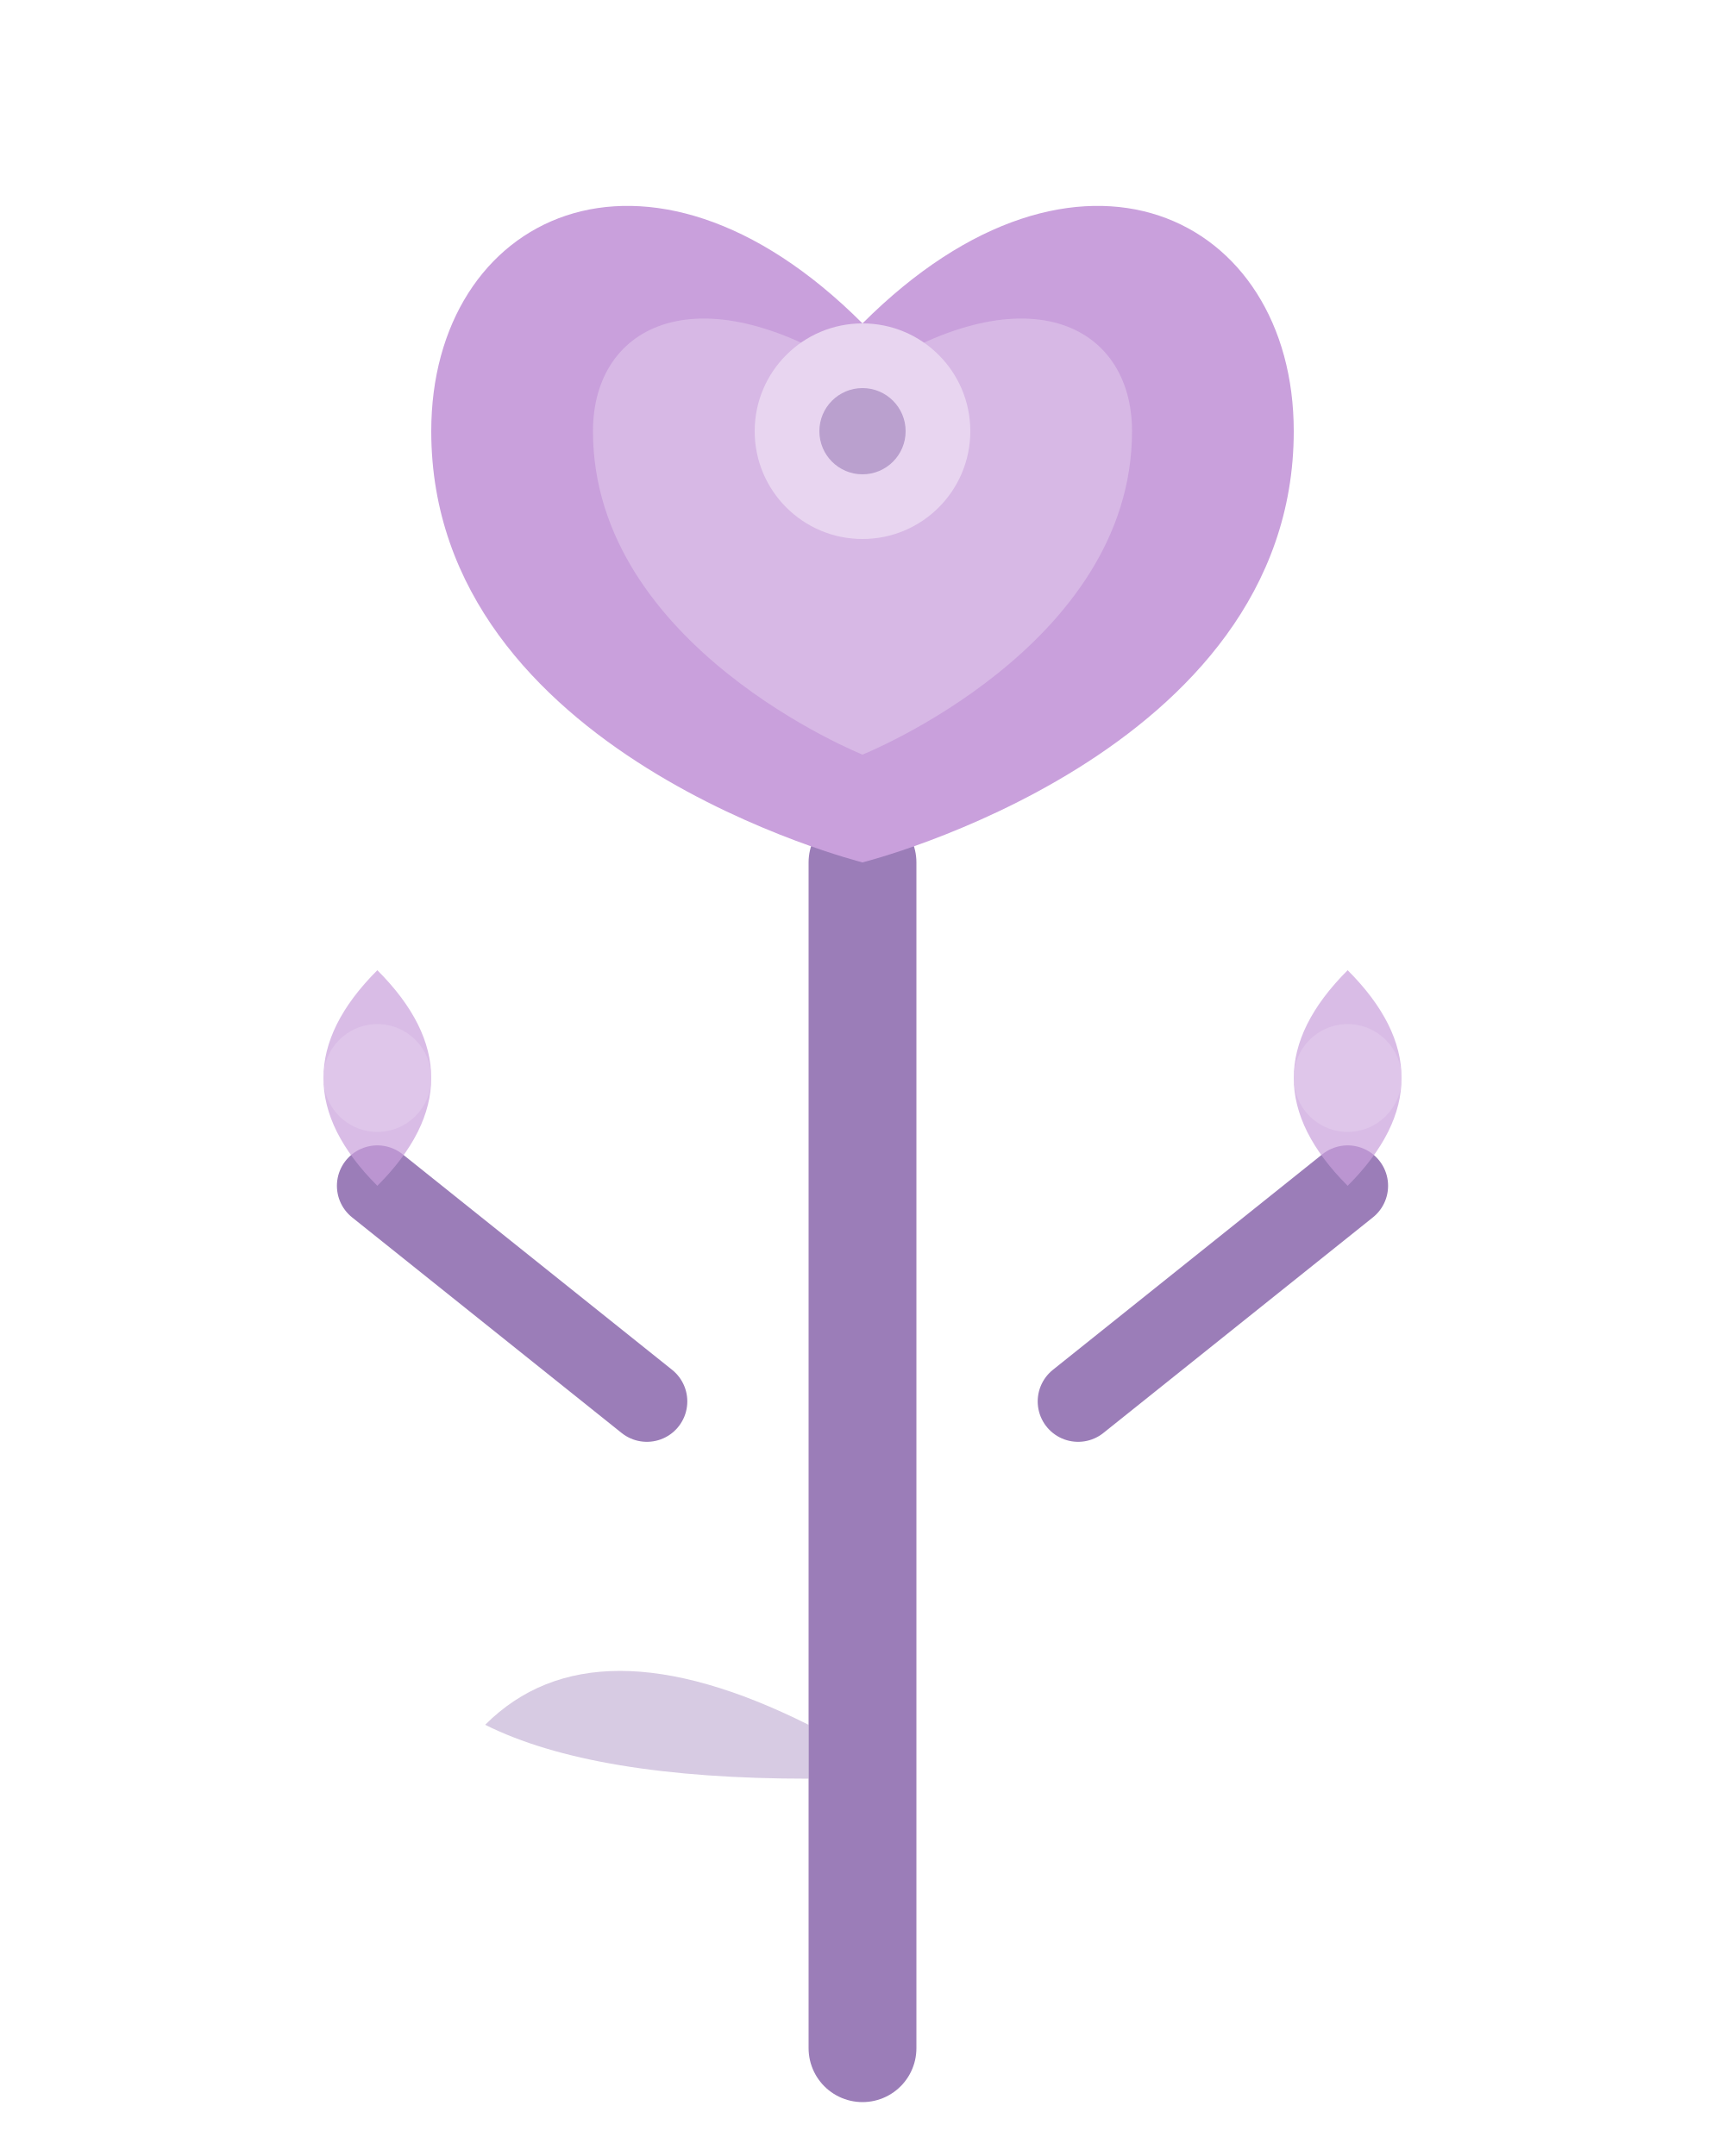
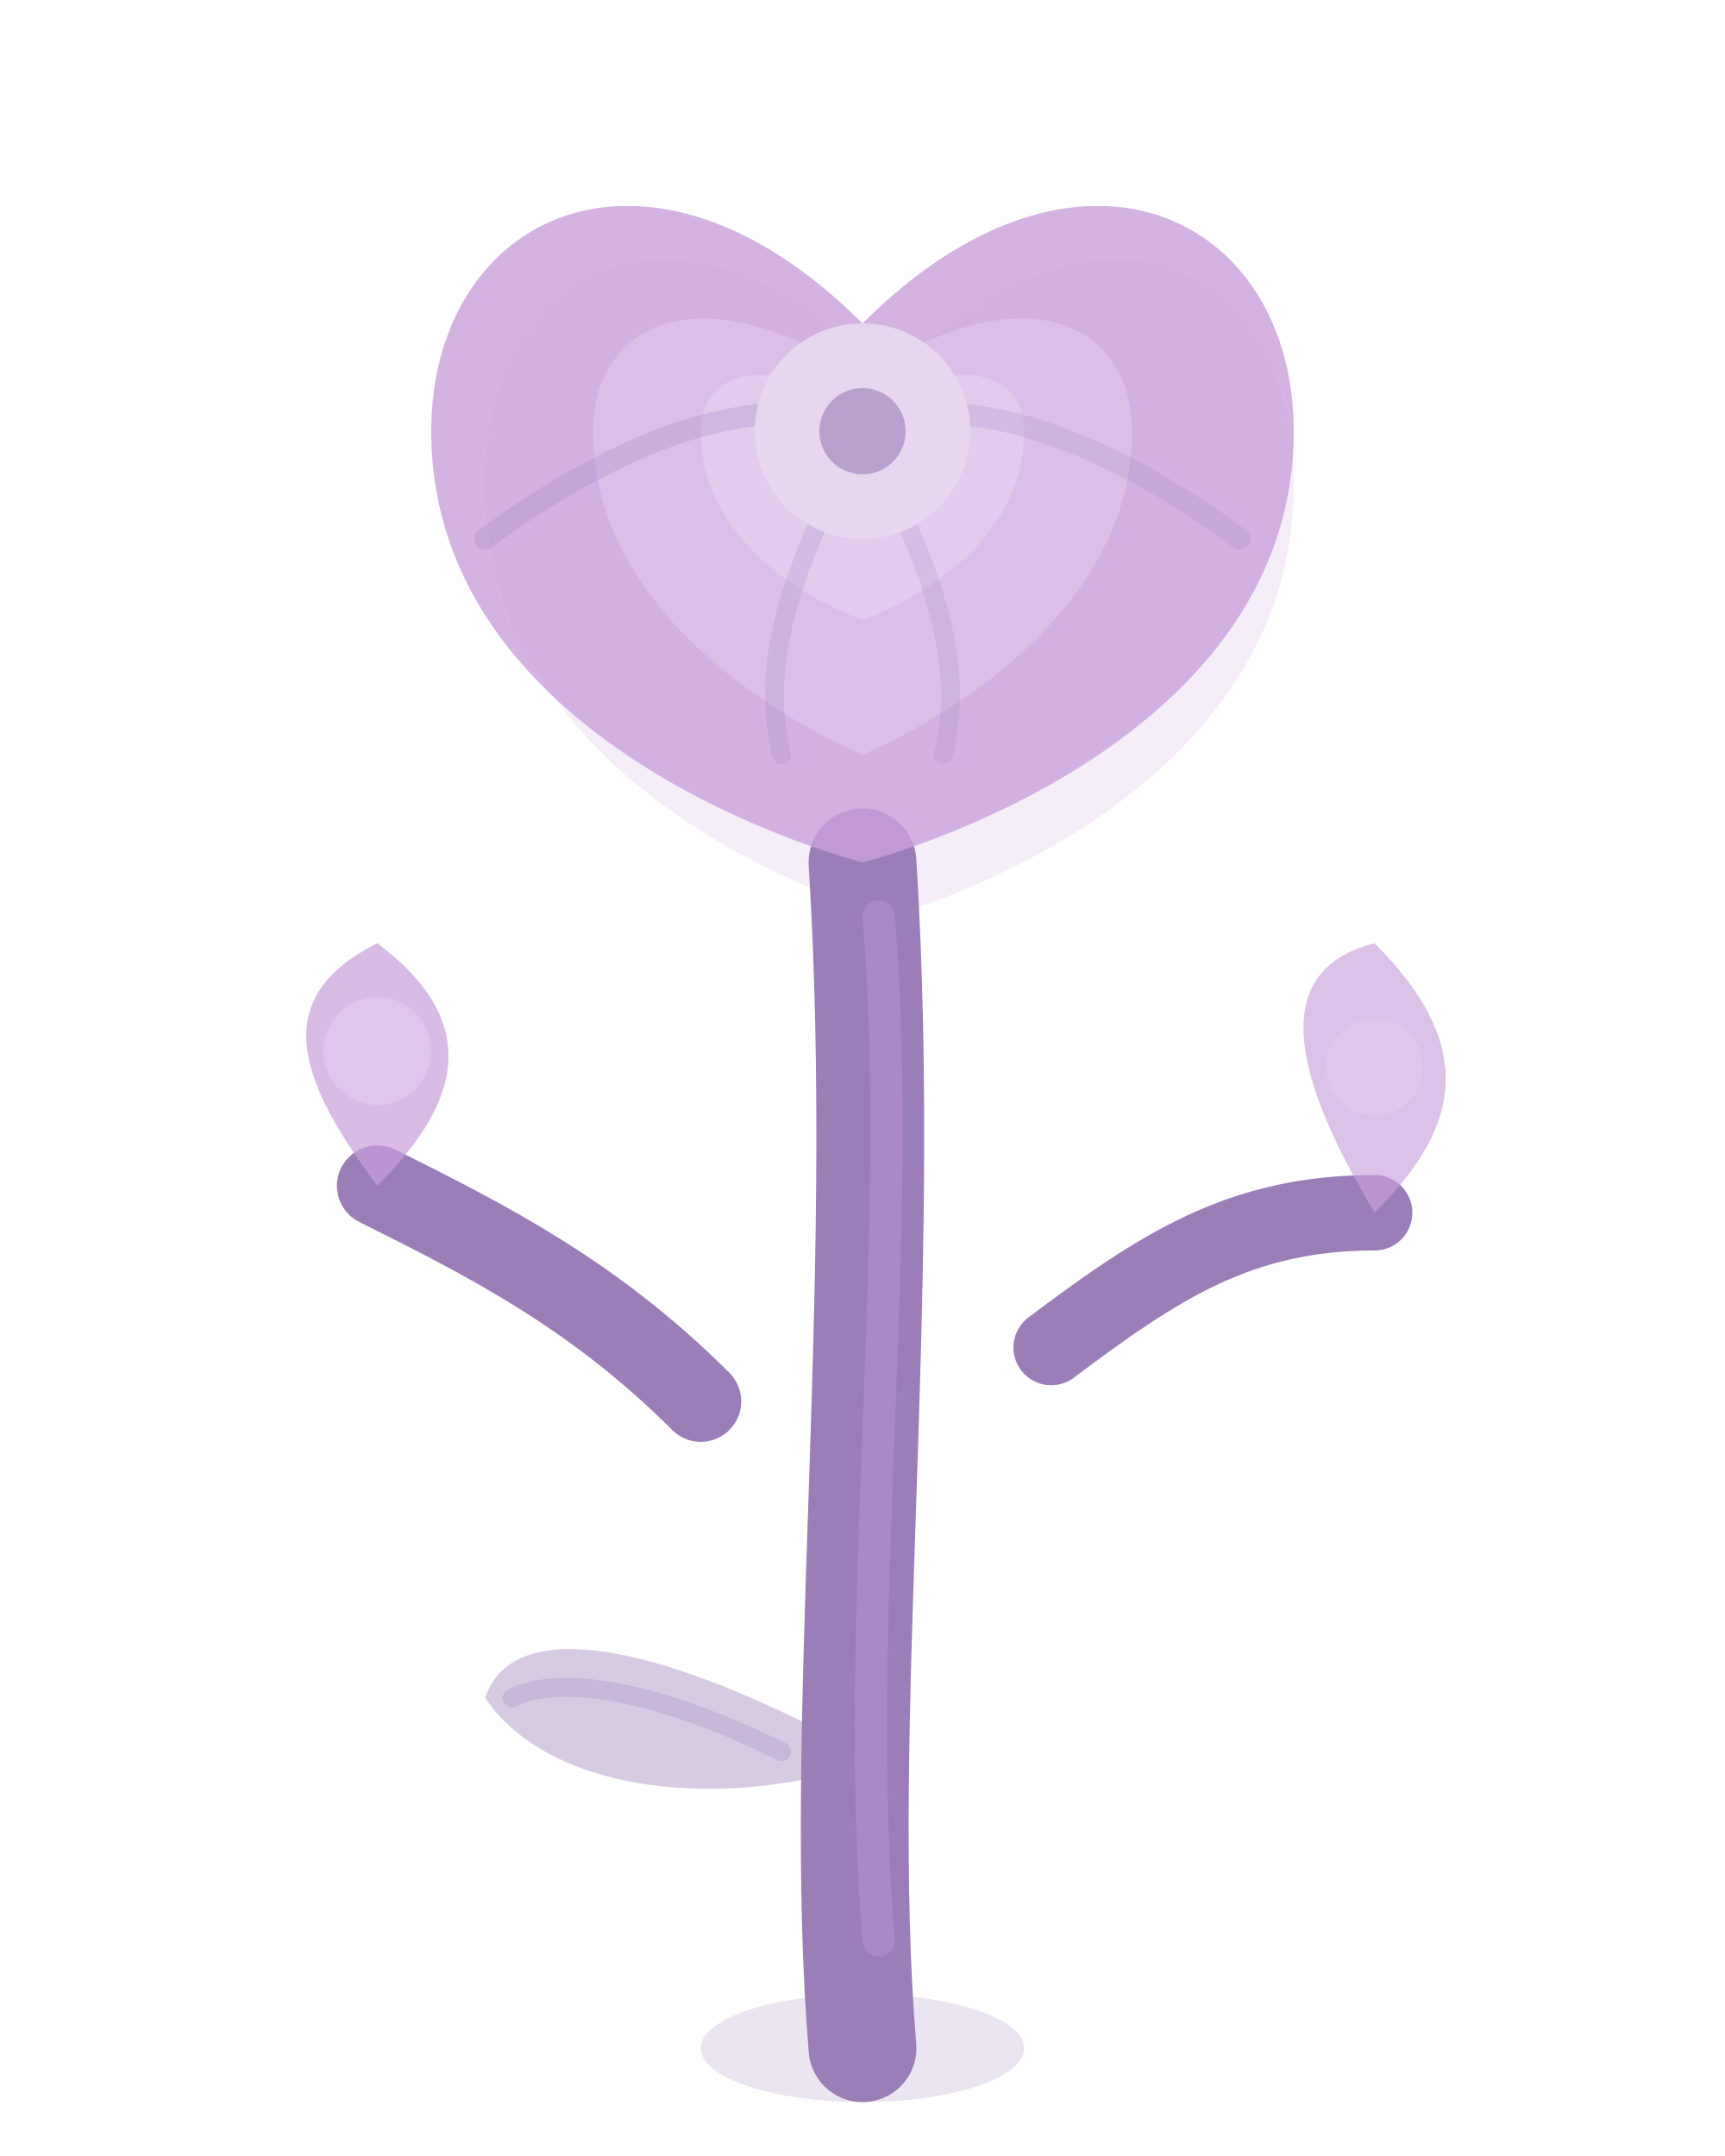
<svg xmlns="http://www.w3.org/2000/svg" width="32" height="40" viewBox="0 0 32 40" fill="none">
-   <path d="M16 38V16" stroke="#9B7DB8" stroke-width="2" stroke-linecap="round" />
-   <path d="M16 16C16 16 8 14 8 8C8 4 12 2 16 6C20 2 24 4 24 8C24 14 16 16 16 16Z" fill="#C9A0DC" />
-   <path d="M16 14C16 14 11 12 11 8C11 6 13 5 16 7C19 5 21 6 21 8C21 12 16 14 16 14Z" fill="#E8D5F0" opacity="0.45" />
+   <path d="M16.5 17C16.5 17 9 15 9 9C9 5 12.5 3 16.5 7C20.5 3 24 5 24 9C24 15 16.5 17 16.5 17Z" fill="#C9A0DC" opacity="0.18" />
+   <path d="M16 38C15.5 32 16.5 24 16 16" stroke="#9B7DB8" stroke-width="2" stroke-linecap="round" />
+   <path d="M16.3 36C15.8 30 16.8 23 16.3 17" stroke="#C9A0DC" stroke-width="0.6" stroke-linecap="round" opacity="0.3" />
+   <path d="M16 16C16 16 8 14 8 8C8 4 12 2 16 6C20 2 24 4 24 8C24 14 16 16 16 16Z" fill="#C9A0DC" opacity="0.8" />
+   <path d="M16 14C16 14 11 12 11 8C11 6 13 5 16 7C19 5 21 6 21 8C21 12 16 14 16 14Z" fill="#E8D5F0" opacity="0.4" />
+   <path d="M16 11.5C16 11.5 13 10.5 13 8C13 7 14 6.5 16 7.5C18 6.5 19 7 19 8C19 10.5 16 11.5 16 11.5Z" fill="#E8D5F0" opacity="0.55" />
+   <path d="M16 8C14 7 11 8.5 9 10" stroke="#9B7DB8" stroke-width="0.4" stroke-linecap="round" opacity="0.25" />
+   <path d="M16 8C18 7 21 8.5 23 10" stroke="#9B7DB8" stroke-width="0.4" stroke-linecap="round" opacity="0.2" />
+   <path d="M16 8C15 10 14 12 14.5 14" stroke="#9B7DB8" stroke-width="0.35" stroke-linecap="round" opacity="0.2" />
+   <path d="M16 8C17 10 18 12 17.5 14" stroke="#9B7DB8" stroke-width="0.35" stroke-linecap="round" opacity="0.18" />
  <circle cx="16" cy="8" r="2" fill="#E8D5F0" />
  <circle cx="16" cy="8" r="0.8" fill="#9B7DB8" opacity="0.6" />
-   <path d="M12 26L7 22" stroke="#9B7DB8" stroke-width="1.5" stroke-linecap="round" />
-   <path d="M20 26L25 22" stroke="#9B7DB8" stroke-width="1.5" stroke-linecap="round" />
-   <path d="M7 22Q5 20 7 18Q9 20 7 22Z" fill="#C9A0DC" opacity="0.7" />
-   <path d="M25 22Q23 20 25 18Q27 20 25 22Z" fill="#C9A0DC" opacity="0.7" />
-   <circle cx="7" cy="20" r="1" fill="#E8D5F0" opacity="0.4" />
-   <circle cx="25" cy="20" r="1" fill="#E8D5F0" opacity="0.4" />
-   <path d="M15 32Q11 30 9 32Q11 33 15 33Z" fill="#9B7DB8" opacity="0.4" />
+   <path d="M13 26C11 24 9 23 7 22" stroke="#9B7DB8" stroke-width="1.5" stroke-linecap="round" />
+   <path d="M19.5 25C21.5 23.5 23 22.5 25.5 22.5" stroke="#9B7DB8" stroke-width="1.4" stroke-linecap="round" />
+   <path d="M7 22C5.5 20 5 18.5 7 17.5C9 19 8.5 20.5 7 22Z" fill="#C9A0DC" opacity="0.7" />
+   <path d="M25.5 22.5C24 20 23.5 18 25.5 17.5C27.5 19.5 27 21 25.5 22.5Z" fill="#C9A0DC" opacity="0.65" />
+   <circle cx="7" cy="19.5" r="1" fill="#E8D5F0" opacity="0.4" />
+   <circle cx="25.5" cy="19.8" r="0.9" fill="#E8D5F0" opacity="0.35" />
+   <path d="M15 32C12 30.5 9.5 30 9 31.5C10 33 12.5 33.5 15 33Z" fill="#9B7DB8" opacity="0.4" />
+   <path d="M14.5 32.5C12.5 31.5 10.5 31 9.5 31.5" stroke="#9B7DB8" stroke-width="0.35" stroke-linecap="round" opacity="0.25" />
+   <ellipse cx="16" cy="38" rx="3" ry="1" fill="#9B7DB8" opacity="0.2" />
</svg>
